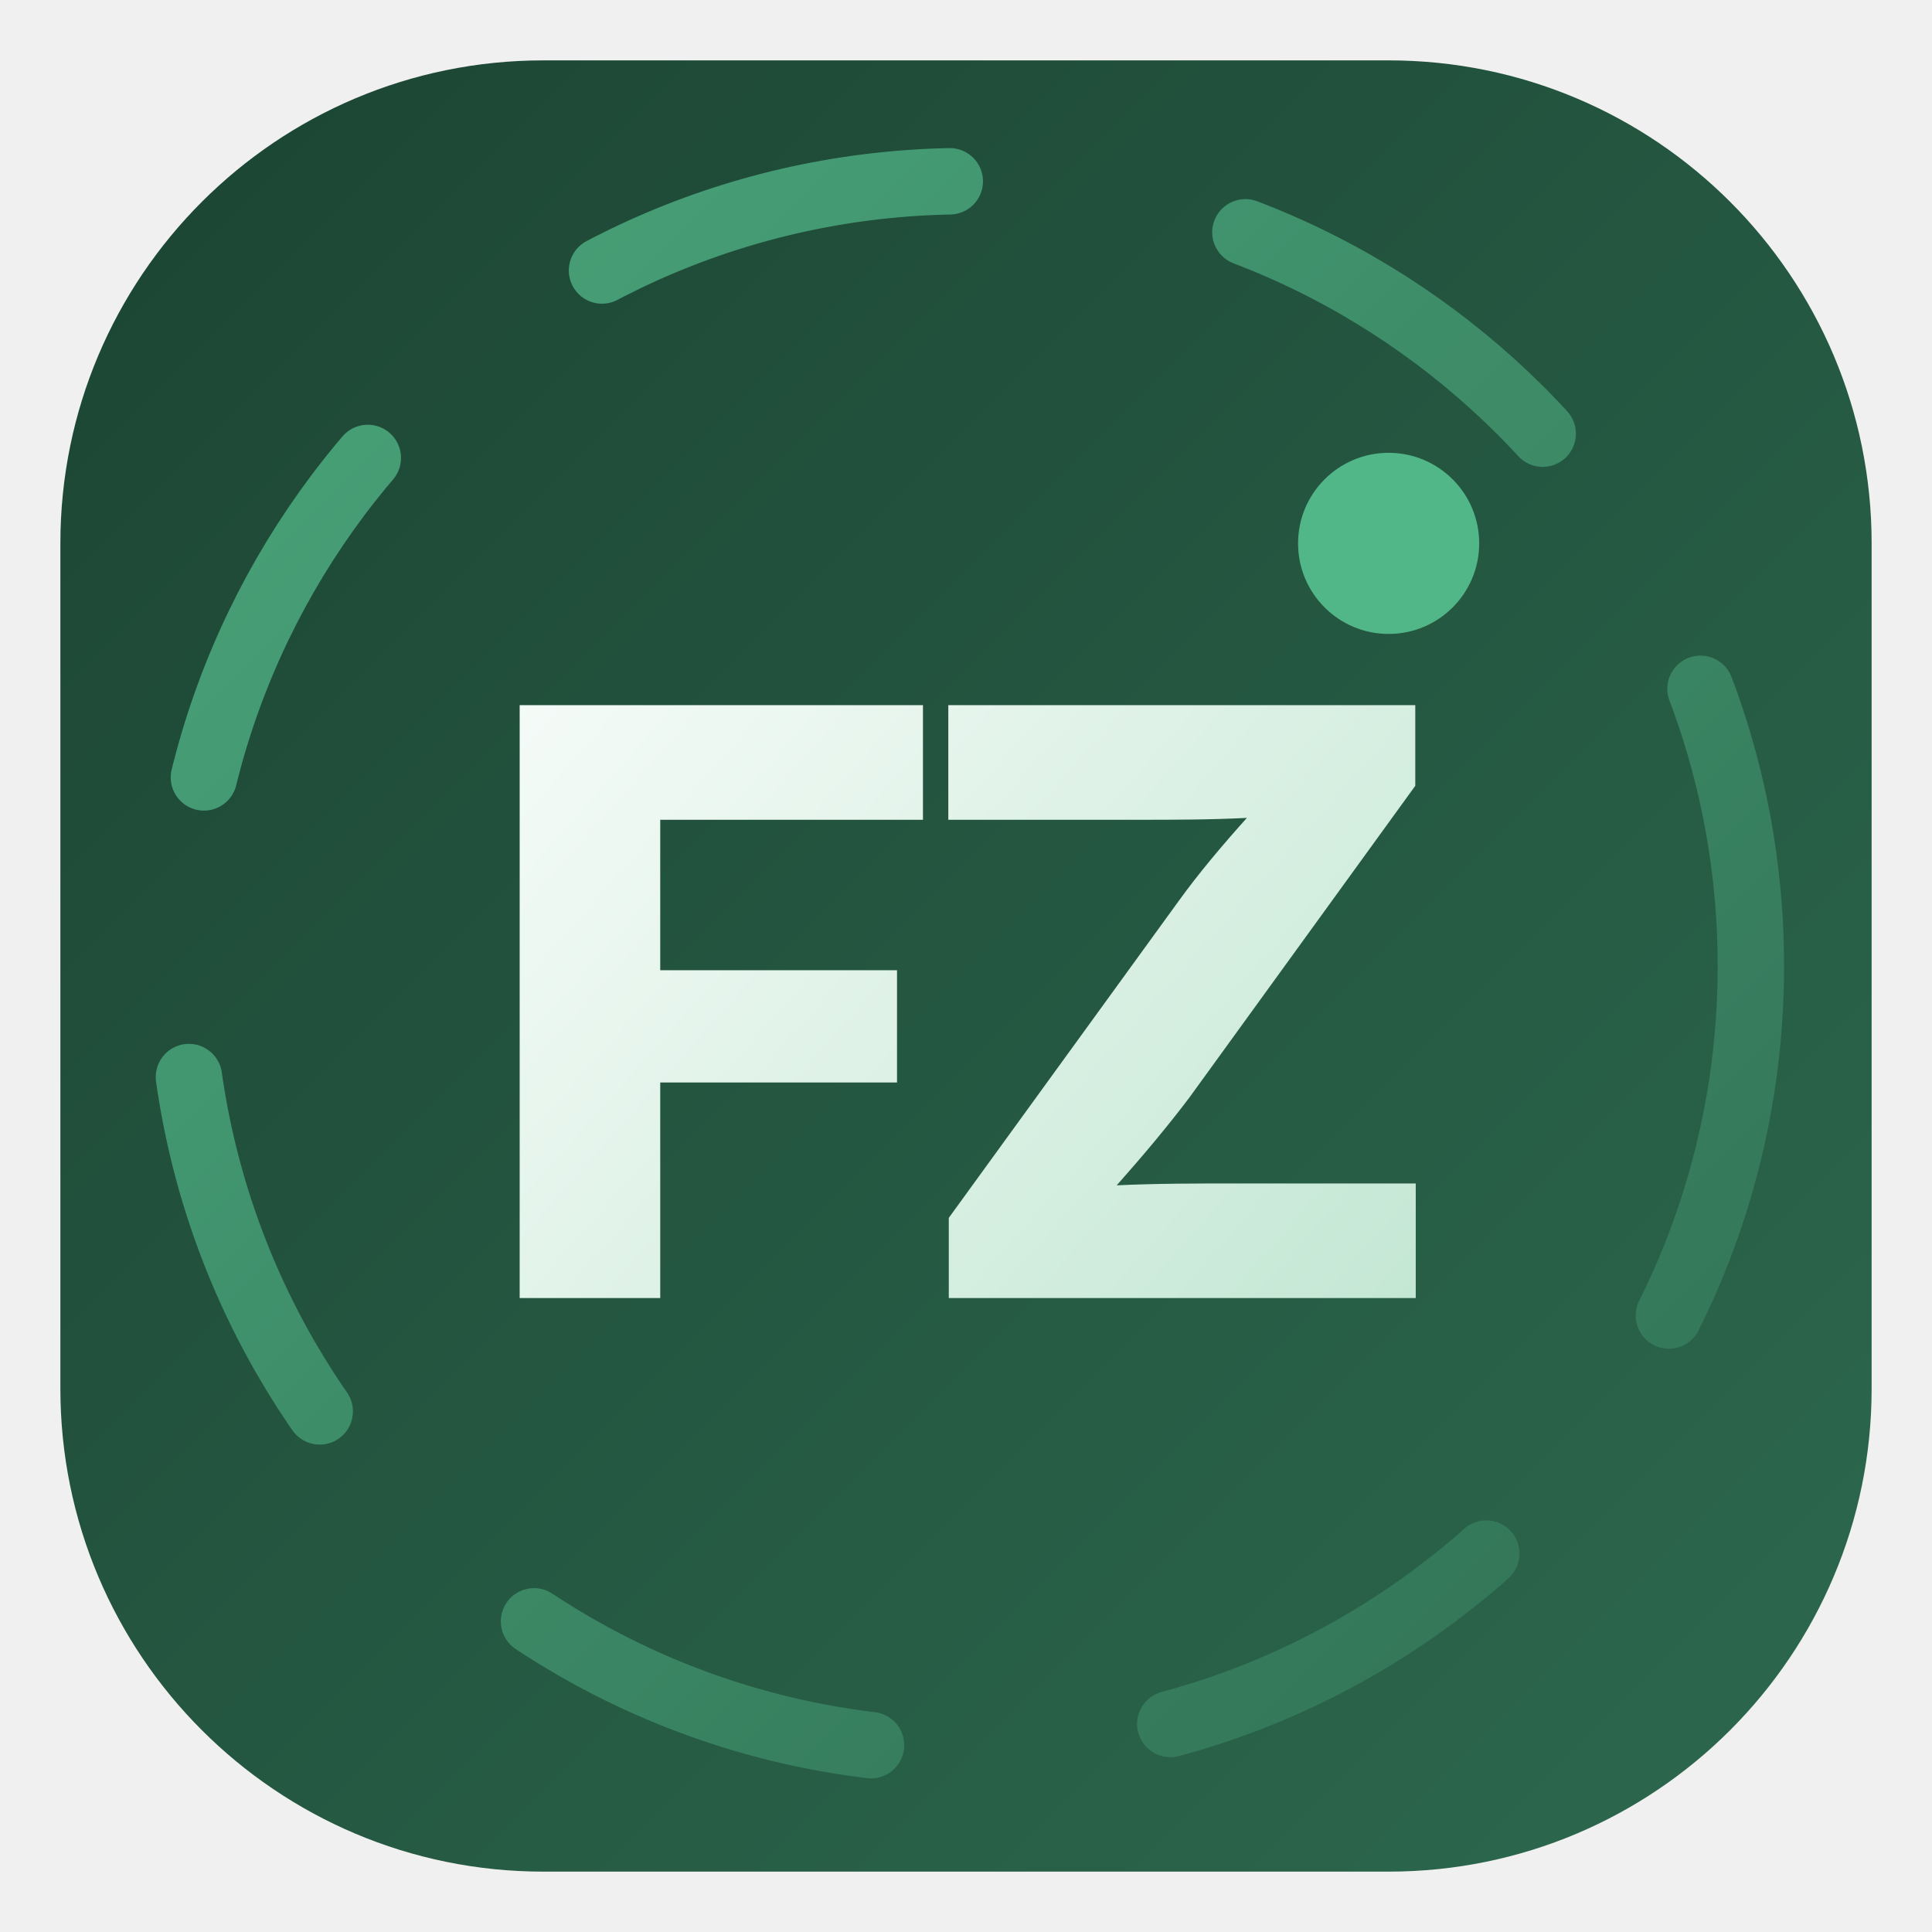
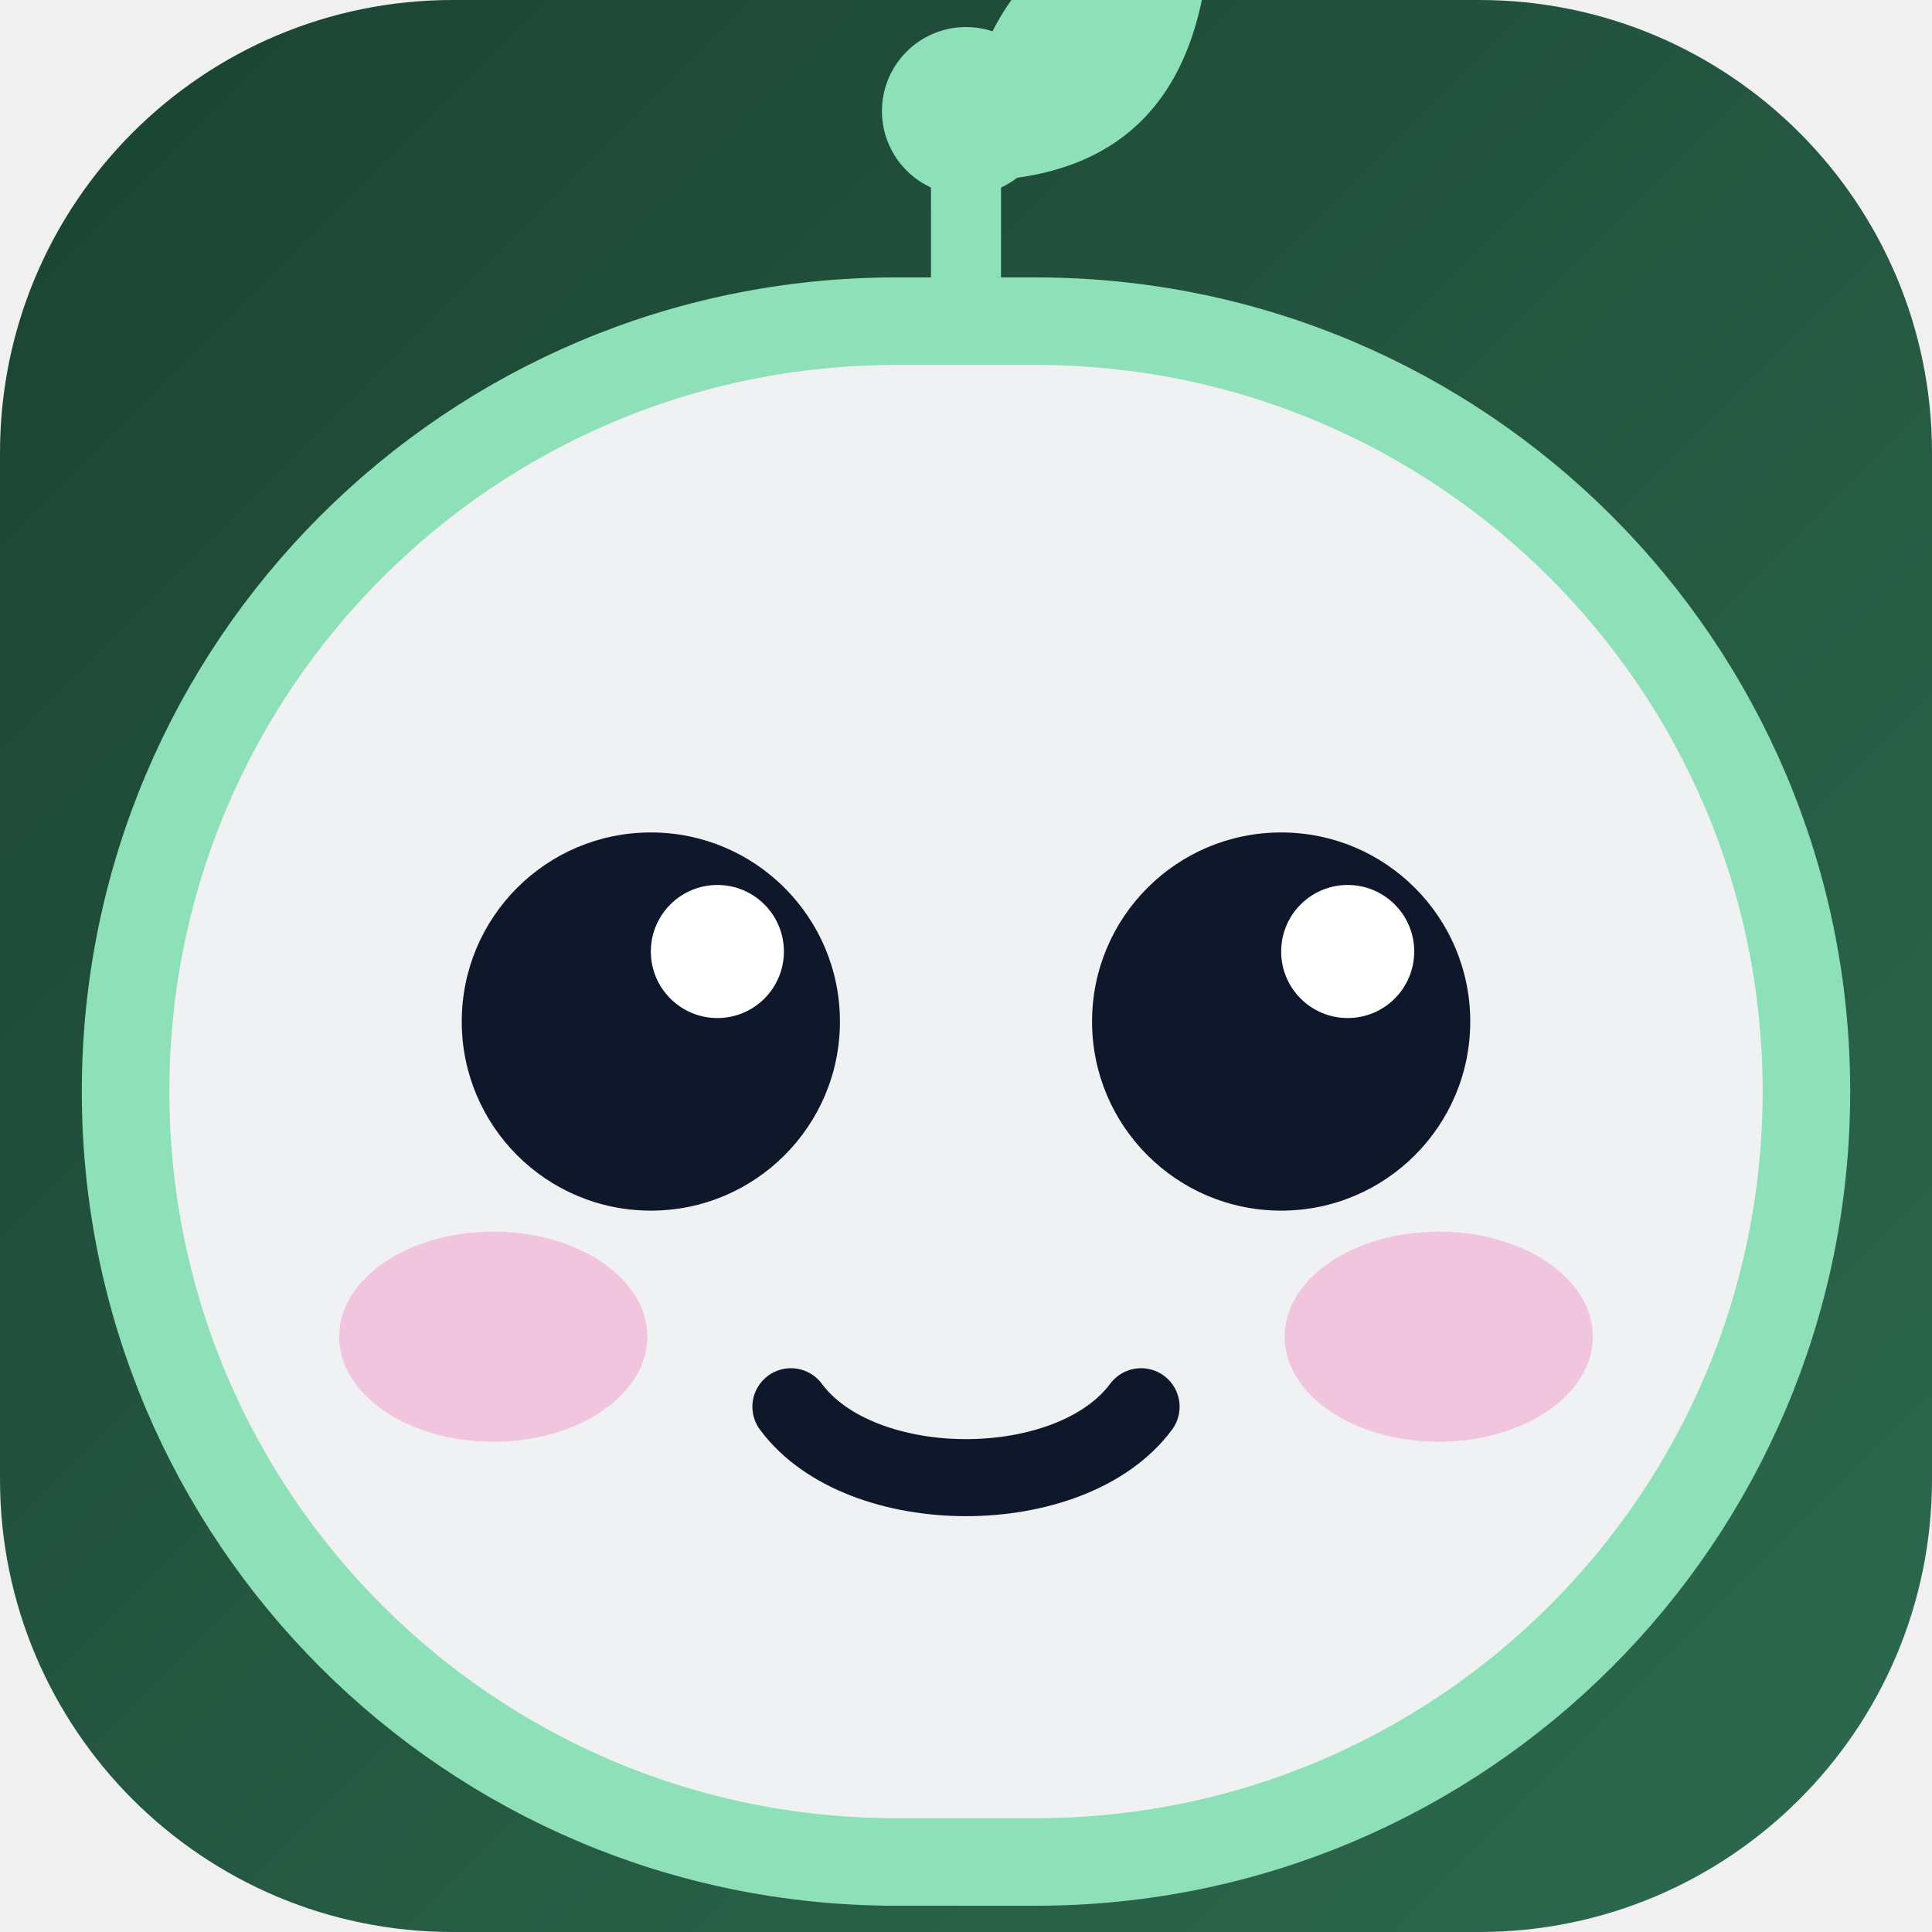
<svg xmlns="http://www.w3.org/2000/svg" width="64" height="64" viewBox="0 0 64 64" fill="none">
  <defs>
-     <linearGradient id="fzBg" x1="0" y1="0" x2="64" y2="64" gradientUnits="userSpaceOnUse">
+     <linearGradient id="mascotBg" x1="0" y1="0" x2="64" y2="64" gradientUnits="userSpaceOnUse">
      <stop offset="0" stop-color="#1B4332" />
      <stop offset="1" stop-color="#2D6A4F" />
    </linearGradient>
-     <linearGradient id="fzRing" x1="0" y1="0" x2="64" y2="64" gradientUnits="userSpaceOnUse">
-       <stop offset="0" stop-color="#52B788" />
-       <stop offset="1" stop-color="#2D6A4F" />
-     </linearGradient>
-     <linearGradient id="fzText" x1="14" y1="16" x2="50" y2="48" gradientUnits="userSpaceOnUse">
-       <stop offset="0" stop-color="#FFFFFF" />
-       <stop offset="1" stop-color="#BCE4CE" />
-     </linearGradient>
  </defs>
-   <rect x="2" y="2" width="60" height="60" rx="16" fill="url(#fzBg)" />
-   <text x="32" y="43" text-anchor="middle" font-family="Inter, 'Segoe UI', Arial, sans-serif" font-size="27" font-weight="800" letter-spacing="-1.5" fill="url(#fzText)">FZ</text>
-   <g>
-     <circle cx="32" cy="32" r="26" fill="none" stroke="url(#fzRing)" stroke-width="2.2" stroke-linecap="round" stroke-dasharray="12 10" opacity="0.9">
-       <animateTransform attributeName="transform" type="rotate" from="0 32 32" to="360 32 32" dur="7s" repeatCount="indefinite" />
-     </circle>
-     <circle cx="46" cy="18" r="3" fill="#52B788">
-       <animate attributeName="opacity" values="1;0.25;1" dur="2.2s" repeatCount="indefinite" />
-     </circle>
+   <rect x="0" y="0" width="64" height="64" rx="15" fill="url(#mascotBg)" />
+   <g transform="translate(32 35) scale(1.16) translate(-32 -35)">
+     <path d="M32 9c0-4 3-7 7-7 0 5-2 8-7 8z" fill="#8EE0B8" />
+     <line x1="32" y1="9" x2="32" y2="14" stroke="#8EE0B8" stroke-width="2" stroke-linecap="round" />
+     <circle cx="32" cy="8" r="2.4" fill="#8EE0B8" />
+     <rect x="8" y="14" width="48" height="44" rx="22" fill="#F0F1F3" stroke="#8EE0B8" stroke-width="2.5" />
+     <ellipse cx="18.5" cy="43" rx="4.4" ry="3" fill="#F472B6" opacity="0.35" />
+     <ellipse cx="45.5" cy="43" rx="4.4" ry="3" fill="#F472B6" opacity="0.35" />
+     <circle cx="23" cy="34" r="5.4" fill="#0F172A" />
+     <circle cx="41" cy="34" r="5.4" fill="#0F172A" />
+     <circle cx="24.9" cy="32" r="1.9" fill="#FFFFFF" />
+     <circle cx="42.9" cy="32" r="1.9" fill="#FFFFFF" />
+     <path d="M27 45c2 2.7 8 2.7 10 0" fill="none" stroke="#0F172A" stroke-width="2.2" stroke-linecap="round" />
  </g>
</svg>
